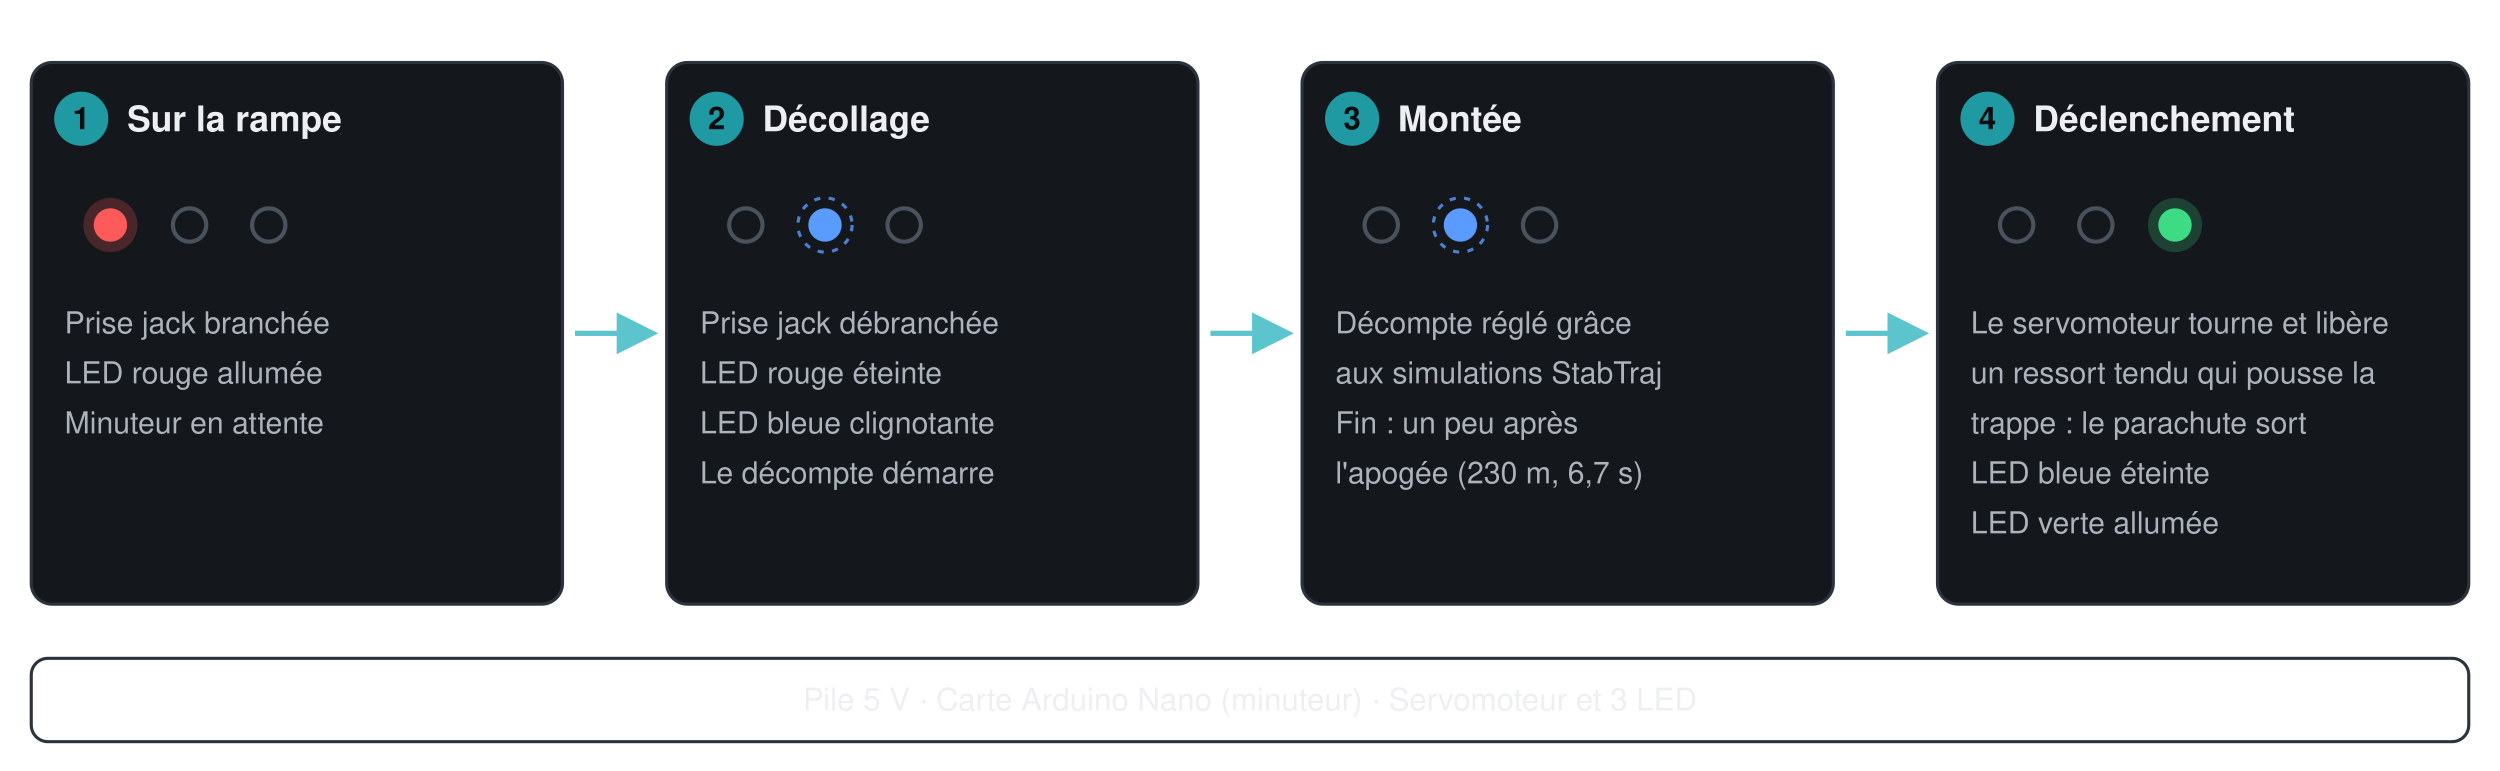
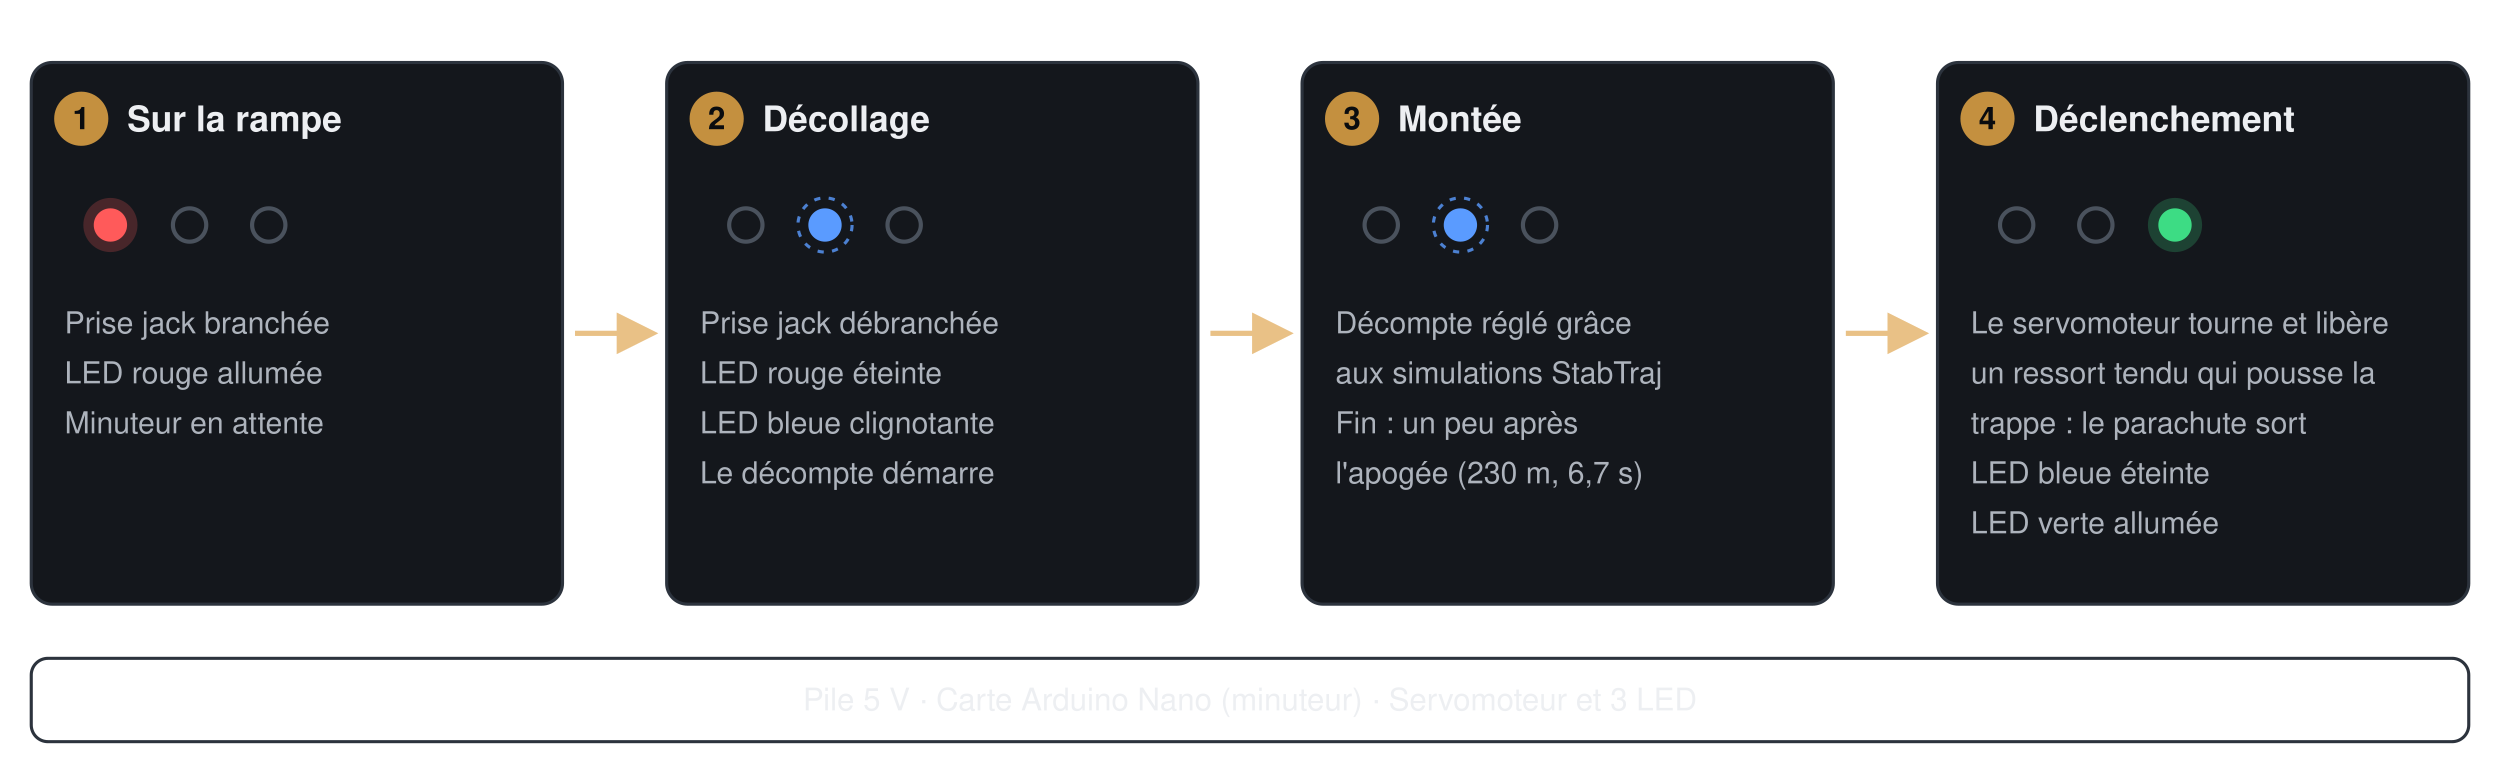
<svg xmlns="http://www.w3.org/2000/svg" viewBox="0 0 1200 370" width="1200" height="370" role="img" aria-label="Schéma du bloc électronique d'Icarus" font-family="Segoe UI, Helvetica, Arial, sans-serif">
  <defs>
    <marker id="ar" viewBox="0 0 10 10" refX="8" refY="5" markerWidth="8" markerHeight="8" orient="auto">
-       <path d="M0 0 L10 5 L0 10 z" fill="#5cc4cc" />
+       <path d="M0 0 L10 5 L0 10 z" fill="#e9c186" />
    </marker>
  </defs>
  <rect x="15" y="30" width="255" height="260" rx="10" fill="#14171c" stroke="#2c333d" stroke-width="1.5" />
-   <circle cx="39" cy="57" r="13" fill="#1f9aa3" />
+   <circle cx="39" cy="57" r="13" fill="#c4903f" />
  <text x="39" y="62" text-anchor="middle" font-size="15" font-weight="700" fill="#0a0c0f">1</text>
  <text x="61" y="63" font-size="17" font-weight="700" fill="#edeff2">Sur la rampe</text>
  <circle cx="53" cy="108" r="13" fill="#ff5a5a" opacity="0.22" />
  <circle cx="53" cy="108" r="8" fill="#ff5a5a" />
  <circle cx="91" cy="108" r="8" fill="none" stroke="#4a525d" stroke-width="2" />
  <circle cx="129" cy="108" r="8" fill="none" stroke="#4a525d" stroke-width="2" />
  <text x="31" y="160" font-size="14.5" fill="#adb3bc">Prise jack branchée</text>
  <text x="31" y="184" font-size="14.5" fill="#adb3bc">LED rouge allumée</text>
  <text x="31" y="208" font-size="14.5" fill="#adb3bc">Minuteur en attente</text>
-   <line x1="276" y1="160.0" x2="312" y2="160.0" stroke="#5cc4cc" stroke-width="2.5" marker-end="url(#ar)" />
+   <line x1="276" y1="160.0" x2="312" y2="160.0" stroke="#e9c186" stroke-width="2.5" marker-end="url(#ar)" />
  <rect x="320" y="30" width="255" height="260" rx="10" fill="#14171c" stroke="#2c333d" stroke-width="1.5" />
-   <circle cx="344" cy="57" r="13" fill="#1f9aa3" />
+   <circle cx="344" cy="57" r="13" fill="#c4903f" />
  <text x="344" y="62" text-anchor="middle" font-size="15" font-weight="700" fill="#0a0c0f">2</text>
  <text x="366" y="63" font-size="17" font-weight="700" fill="#edeff2">Décollage</text>
  <circle cx="358" cy="108" r="8" fill="none" stroke="#4a525d" stroke-width="2" />
  <circle cx="396" cy="108" r="13" fill="none" stroke="#5a9bff" stroke-width="1.5" stroke-dasharray="3 4" opacity="0.8" />
  <circle cx="396" cy="108" r="8" fill="#5a9bff" />
  <circle cx="434" cy="108" r="8" fill="none" stroke="#4a525d" stroke-width="2" />
  <text x="336" y="160" font-size="14.5" fill="#adb3bc">Prise jack débranchée</text>
  <text x="336" y="184" font-size="14.5" fill="#adb3bc">LED rouge éteinte</text>
  <text x="336" y="208" font-size="14.5" fill="#adb3bc">LED bleue clignotante</text>
  <text x="336" y="232" font-size="14.5" fill="#adb3bc">Le décompte démarre</text>
-   <line x1="581" y1="160.0" x2="617" y2="160.0" stroke="#5cc4cc" stroke-width="2.5" marker-end="url(#ar)" />
+   <line x1="581" y1="160.0" x2="617" y2="160.0" stroke="#e9c186" stroke-width="2.5" marker-end="url(#ar)" />
  <rect x="625" y="30" width="255" height="260" rx="10" fill="#14171c" stroke="#2c333d" stroke-width="1.5" />
-   <circle cx="649" cy="57" r="13" fill="#1f9aa3" />
+   <circle cx="649" cy="57" r="13" fill="#c4903f" />
  <text x="649" y="62" text-anchor="middle" font-size="15" font-weight="700" fill="#0a0c0f">3</text>
  <text x="671" y="63" font-size="17" font-weight="700" fill="#edeff2">Montée</text>
  <circle cx="663" cy="108" r="8" fill="none" stroke="#4a525d" stroke-width="2" />
  <circle cx="701" cy="108" r="13" fill="none" stroke="#5a9bff" stroke-width="1.5" stroke-dasharray="3 4" opacity="0.8" />
  <circle cx="701" cy="108" r="8" fill="#5a9bff" />
  <circle cx="739" cy="108" r="8" fill="none" stroke="#4a525d" stroke-width="2" />
  <text x="641" y="160" font-size="14.5" fill="#adb3bc">Décompte réglé grâce</text>
  <text x="641" y="184" font-size="14.5" fill="#adb3bc">aux simulations StabTraj</text>
  <text x="641" y="208" font-size="14.5" fill="#adb3bc">Fin : un peu après</text>
  <text x="641" y="232" font-size="14.5" fill="#adb3bc">l'apogée (230 m, 6,7 s)</text>
-   <line x1="886" y1="160.0" x2="922" y2="160.0" stroke="#5cc4cc" stroke-width="2.5" marker-end="url(#ar)" />
+   <line x1="886" y1="160.0" x2="922" y2="160.0" stroke="#e9c186" stroke-width="2.5" marker-end="url(#ar)" />
  <rect x="930" y="30" width="255" height="260" rx="10" fill="#14171c" stroke="#2c333d" stroke-width="1.5" />
-   <circle cx="954" cy="57" r="13" fill="#1f9aa3" />
+   <circle cx="954" cy="57" r="13" fill="#c4903f" />
  <text x="954" y="62" text-anchor="middle" font-size="15" font-weight="700" fill="#0a0c0f">4</text>
  <text x="976" y="63" font-size="17" font-weight="700" fill="#edeff2">Déclenchement</text>
  <circle cx="968" cy="108" r="8" fill="none" stroke="#4a525d" stroke-width="2" />
  <circle cx="1006" cy="108" r="8" fill="none" stroke="#4a525d" stroke-width="2" />
  <circle cx="1044" cy="108" r="13" fill="#3ddc84" opacity="0.22" />
  <circle cx="1044" cy="108" r="8" fill="#3ddc84" />
  <text x="946" y="160" font-size="14.5" fill="#adb3bc">Le servomoteur tourne et libère</text>
  <text x="946" y="184" font-size="14.5" fill="#adb3bc">un ressort tendu qui pousse la</text>
  <text x="946" y="208" font-size="14.5" fill="#adb3bc">trappe : le parachute sort</text>
  <text x="946" y="232" font-size="14.5" fill="#adb3bc">LED bleue éteinte</text>
  <text x="946" y="256" font-size="14.5" fill="#adb3bc">LED verte allumée</text>
  <rect x="15" y="316" width="1170" height="40" rx="8" fill="none" stroke="#2c333d" stroke-width="1.5" />
  <text x="600" y="341" text-anchor="middle" font-size="15" fill="#edeff2">Pile 5 V  ·  Carte Arduino Nano (minuteur)  ·  Servomoteur et 3 LED</text>
</svg>
